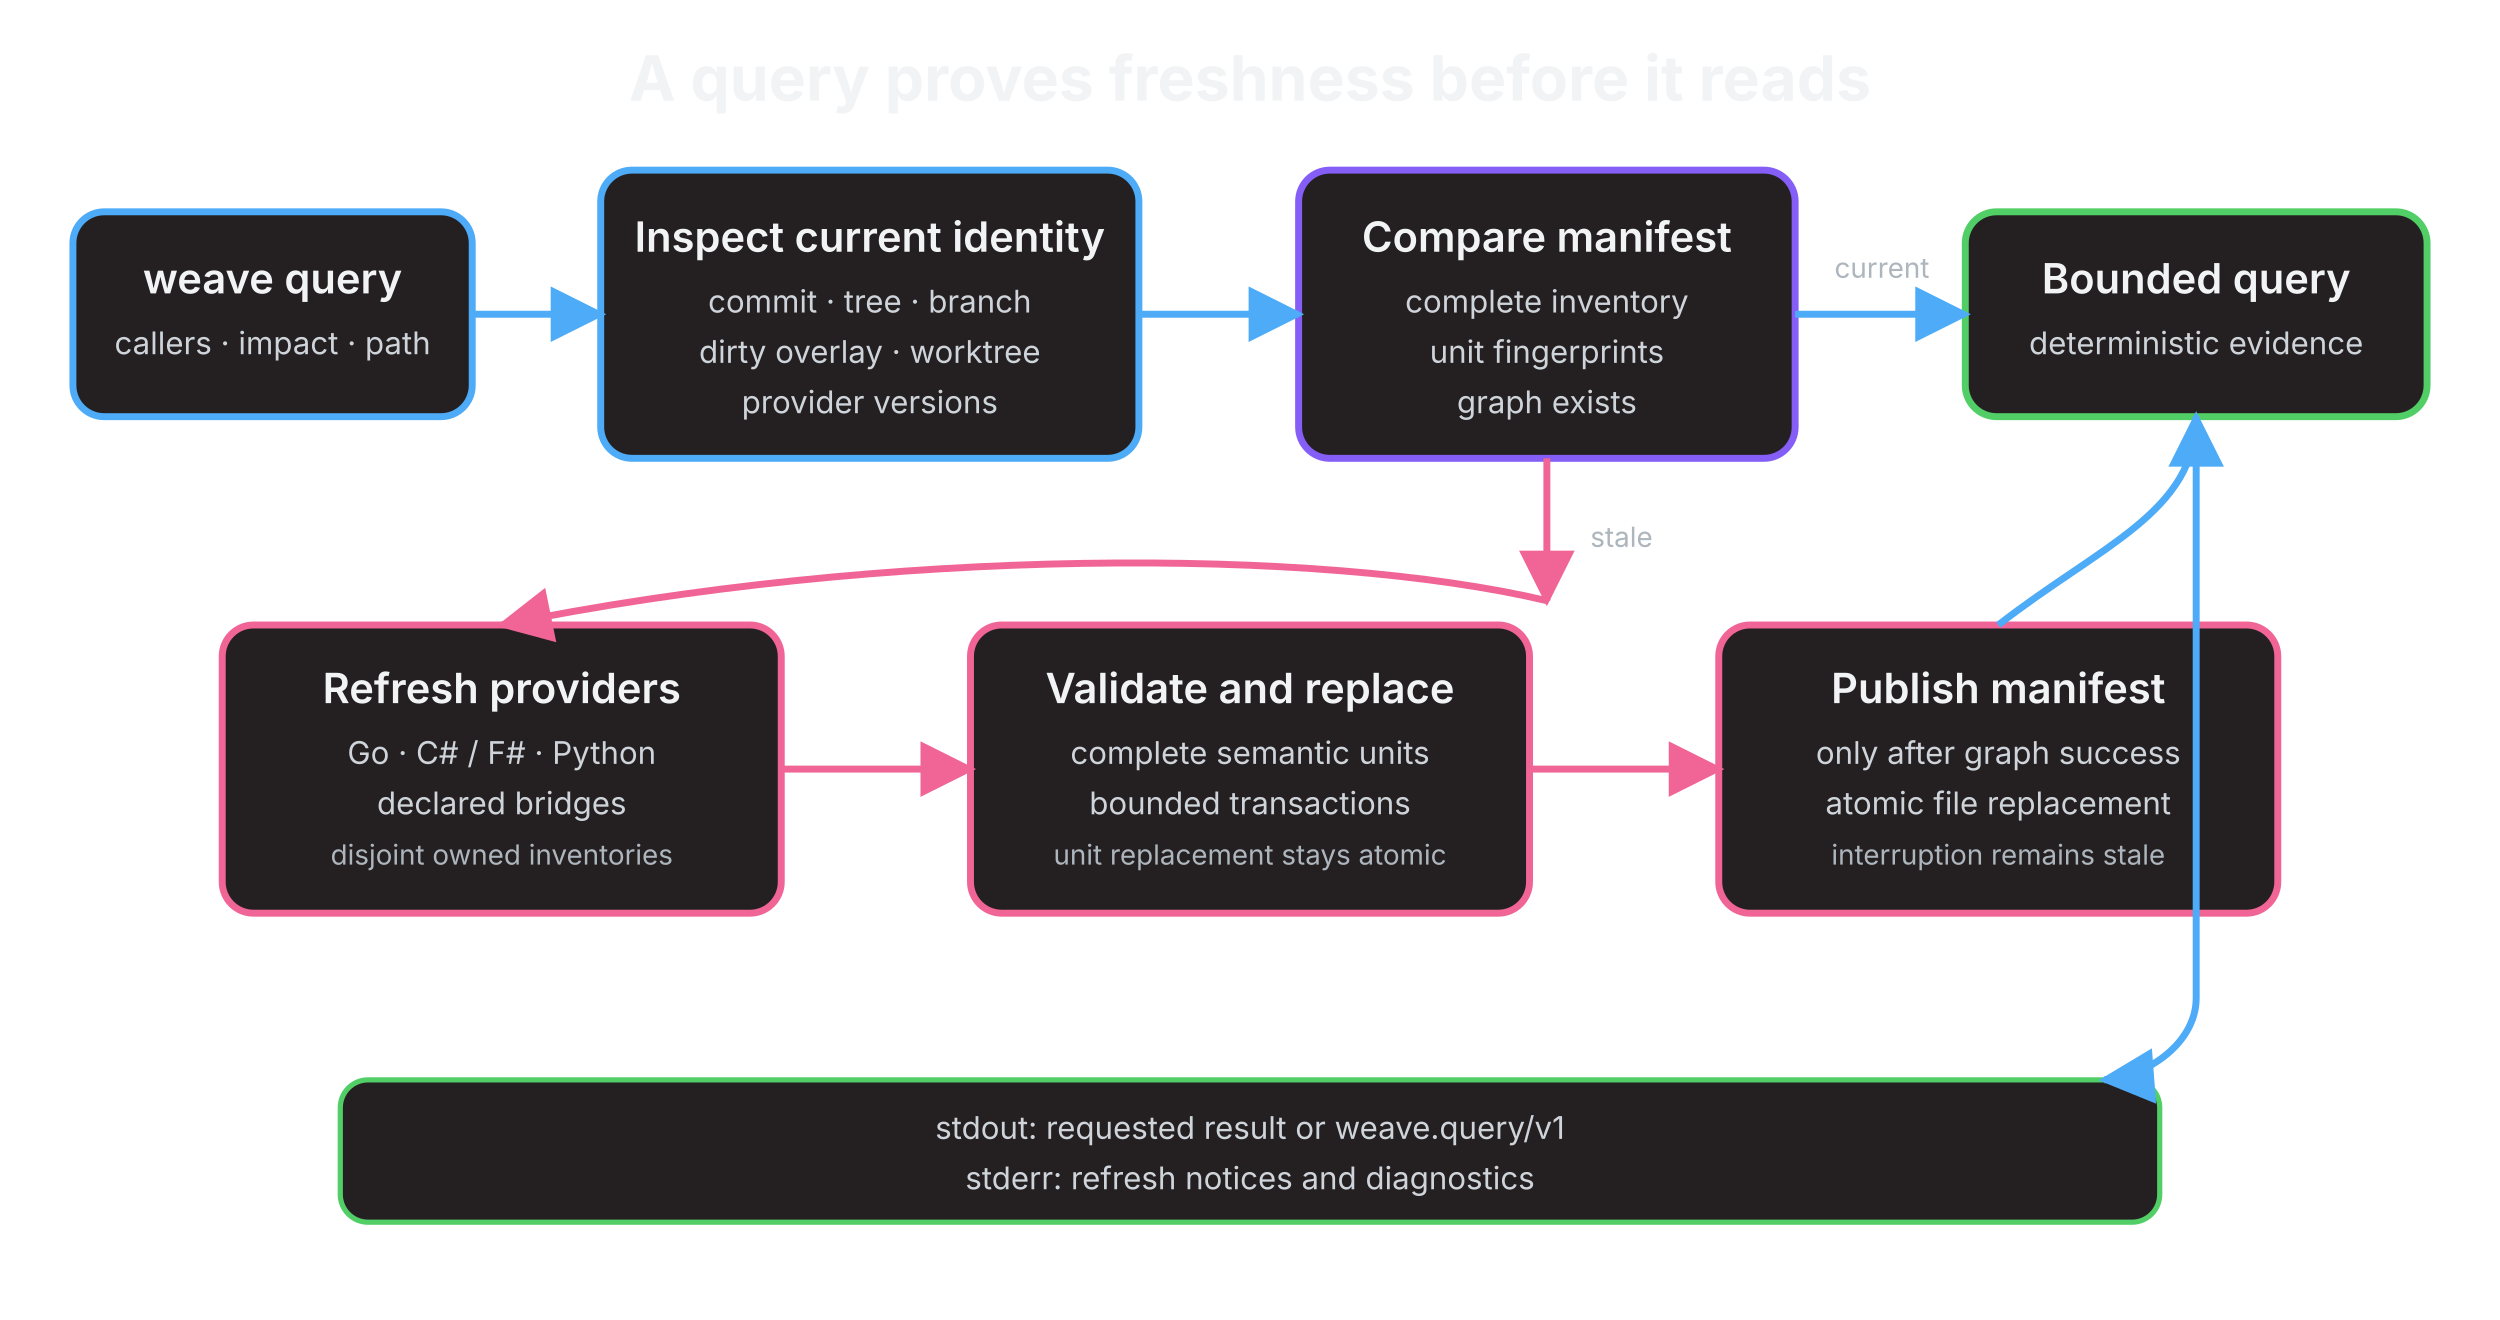
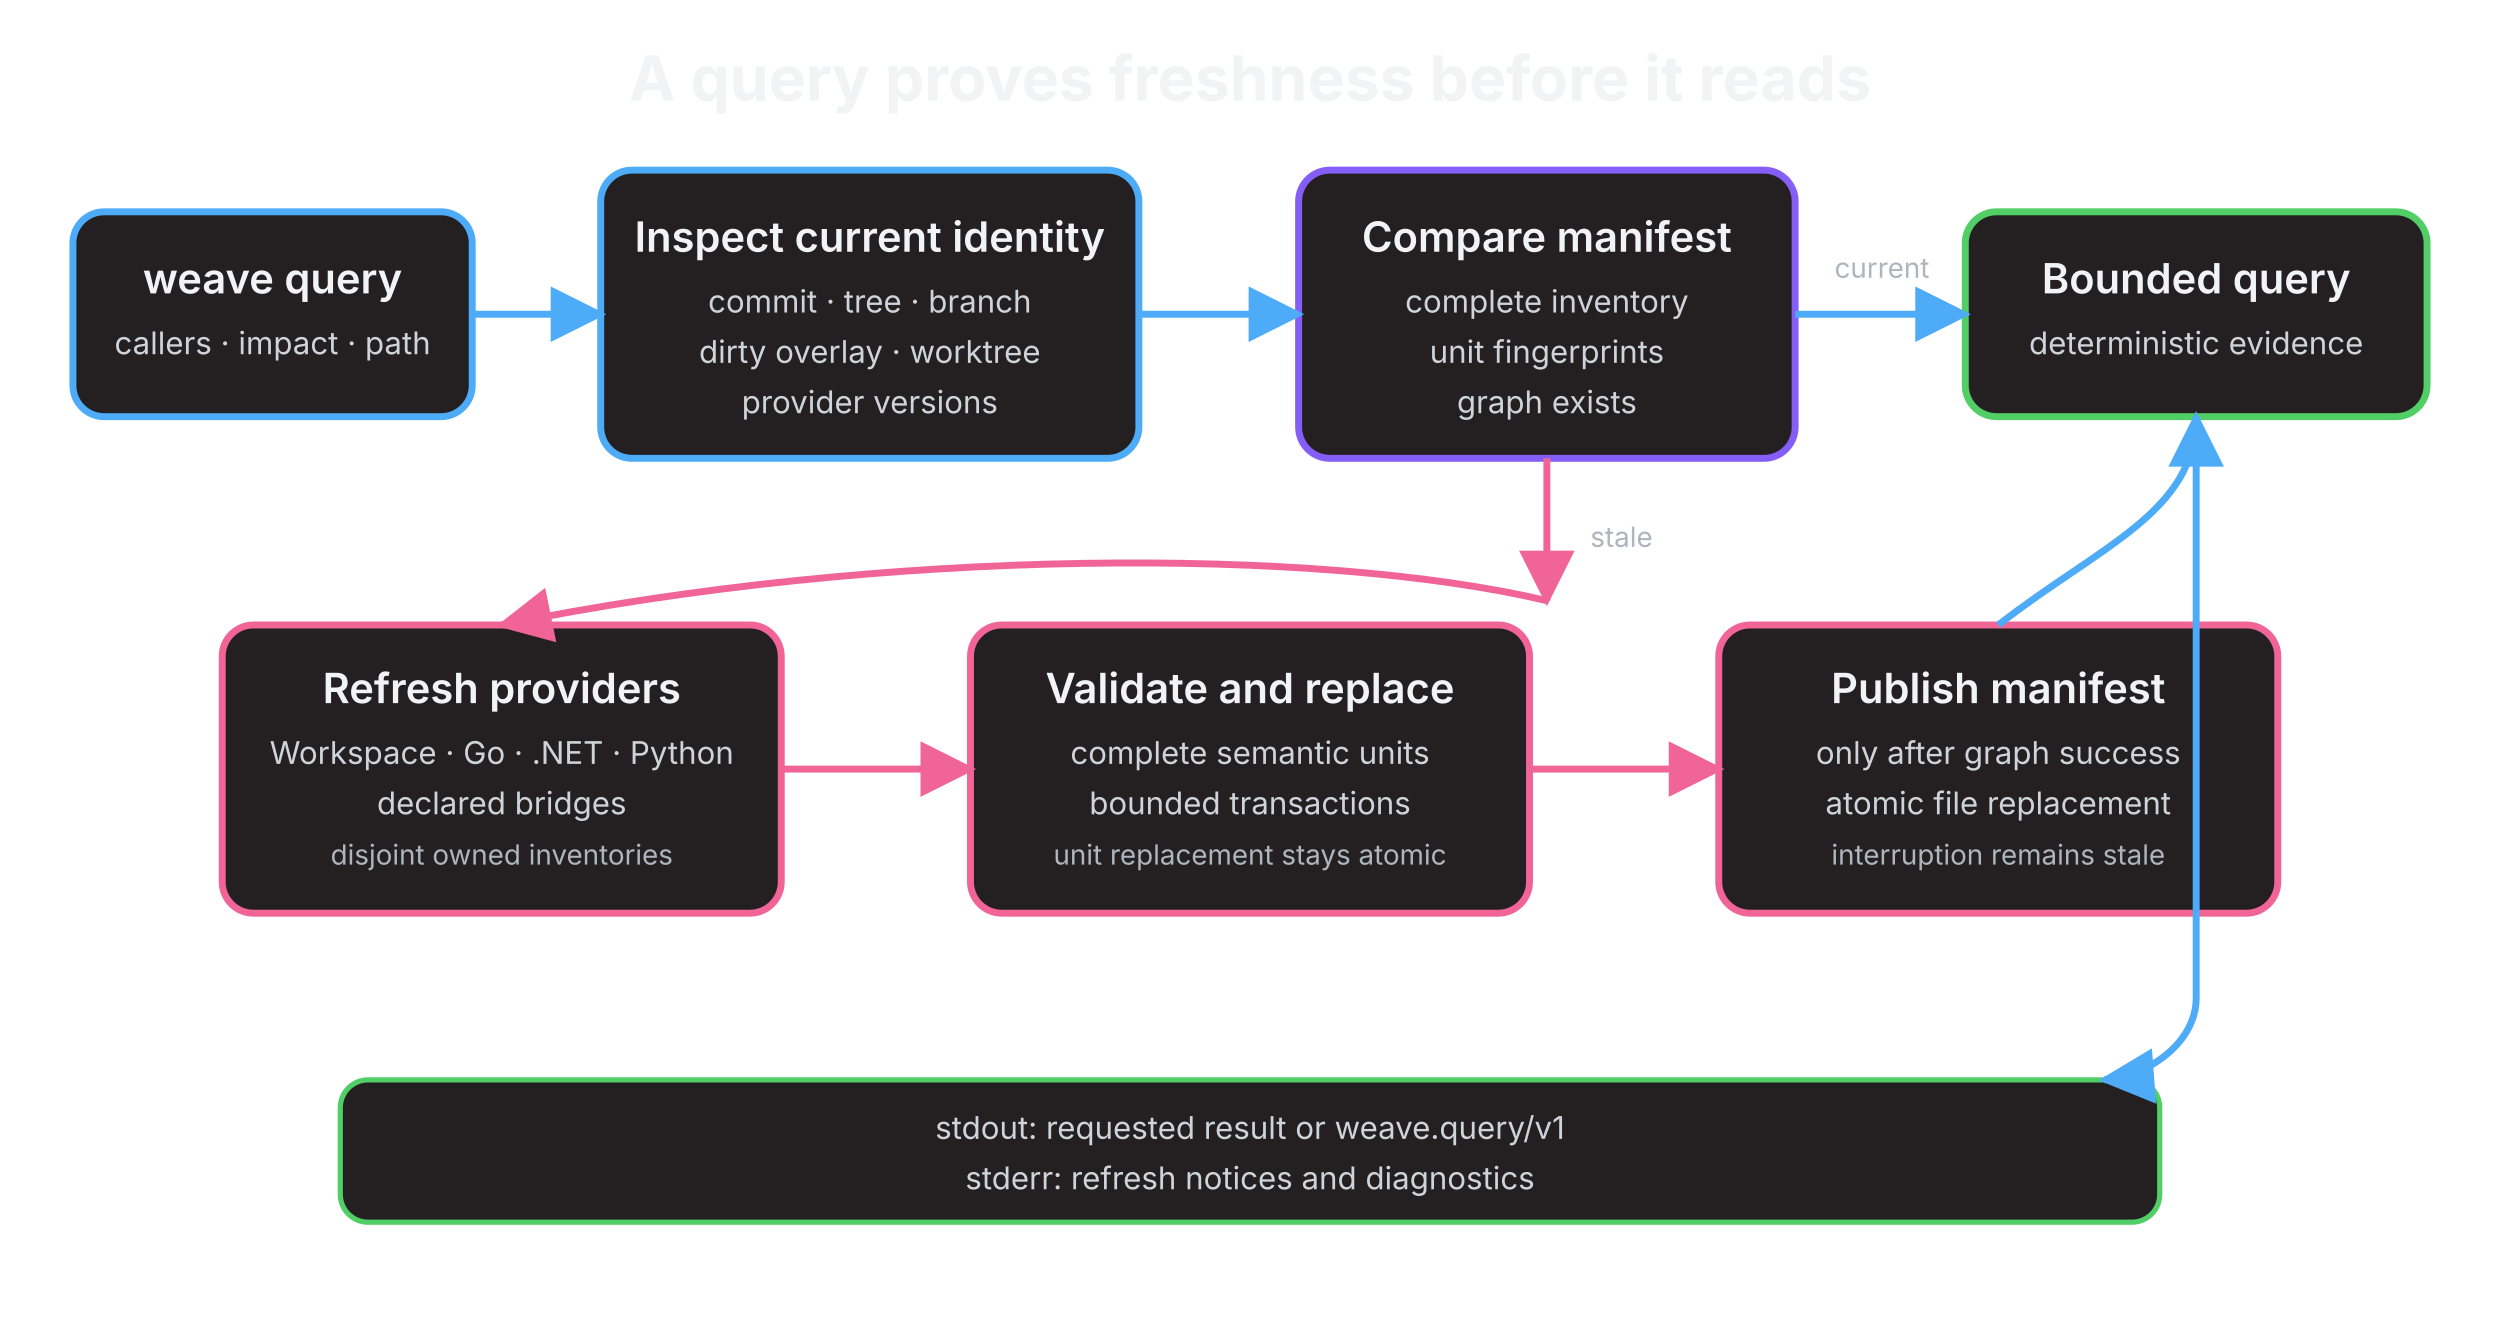
<svg xmlns="http://www.w3.org/2000/svg" viewBox="0 0 1440 760" role="img" aria-labelledby="title desc">
  <defs>
    <marker id="arrow-blue" viewBox="0 0 10 10" refX="9" refY="5" markerWidth="8" markerHeight="8" orient="auto-start-reverse">
      <path d="M 0 0 L 10 5 L 0 10 z" fill="#4dabf7" />
    </marker>
    <marker id="arrow-pink" viewBox="0 0 10 10" refX="9" refY="5" markerWidth="8" markerHeight="8" orient="auto-start-reverse">
      <path d="M 0 0 L 10 5 L 0 10 z" fill="#f06595" />
    </marker>
    <style>
      .title { fill: #f1f3f5; font: 700 36px -apple-system, BlinkMacSystemFont, "Segoe UI", sans-serif; }
      .label { fill: #f1f3f5; font: 600 24px -apple-system, BlinkMacSystemFont, "Segoe UI", sans-serif; }
      .small { fill: #ced4da; font: 400 18px -apple-system, BlinkMacSystemFont, "Segoe UI", sans-serif; }
      .tiny { fill: #adb5bd; font: 400 16px -apple-system, BlinkMacSystemFont, "Segoe UI", sans-serif; }
      .box { fill: #242021; stroke-width: 4; rx: 18; }
      .line-blue { fill: none; stroke: #4dabf7; stroke-width: 4; marker-end: url(#arrow-blue); }
      .line-pink { fill: none; stroke: #f06595; stroke-width: 4; marker-end: url(#arrow-pink); }
    </style>
  </defs>
  <text x="720" y="58" text-anchor="middle" class="title">A query proves freshness before it reads</text>
  <rect x="42" y="122" width="230" height="118" class="box" stroke="#4dabf7" />
  <text x="157" y="169" text-anchor="middle" class="label">weave query</text>
  <text x="157" y="204" text-anchor="middle" class="small">callers · impact · path</text>
  <rect x="346" y="98" width="310" height="166" class="box" stroke="#4dabf7" />
  <text x="501" y="145" text-anchor="middle" class="label">Inspect current identity</text>
  <text x="501" y="180" text-anchor="middle" class="small">commit · tree · branch</text>
  <text x="501" y="209" text-anchor="middle" class="small">dirty overlay · worktree</text>
  <text x="501" y="238" text-anchor="middle" class="small">provider versions</text>
  <rect x="748" y="98" width="286" height="166" class="box" stroke="#845ef7" />
  <text x="891" y="145" text-anchor="middle" class="label">Compare manifest</text>
  <text x="891" y="180" text-anchor="middle" class="small">complete inventory</text>
  <text x="891" y="209" text-anchor="middle" class="small">unit fingerprints</text>
  <text x="891" y="238" text-anchor="middle" class="small">graph exists</text>
  <rect x="1132" y="122" width="266" height="118" class="box" stroke="#51cf66" />
  <text x="1265" y="169" text-anchor="middle" class="label">Bounded query</text>
  <text x="1265" y="204" text-anchor="middle" class="small">deterministic evidence</text>
  <path d="M272 181 H346" class="line-blue" />
  <path d="M656 181 H748" class="line-blue" />
  <path d="M1034 181 H1132" class="line-blue" />
  <text x="1084" y="160" text-anchor="middle" class="tiny">current</text>
  <path d="M891 264 V346" class="line-pink" />
  <text x="916" y="315" class="tiny">stale</text>
  <rect x="128" y="360" width="322" height="166" class="box" stroke="#f06595" />
  <text x="289" y="405" text-anchor="middle" class="label">Refresh providers</text>
-   <text x="289" y="440" text-anchor="middle" class="small">Go · C# / F# · Python</text>
+   <text x="289" y="440" text-anchor="middle" class="small">Workspace · Go · .NET · Python</text>
  <text x="289" y="469" text-anchor="middle" class="small">declared bridges</text>
  <text x="289" y="498" text-anchor="middle" class="tiny">disjoint owned inventories</text>
  <rect x="559" y="360" width="322" height="166" class="box" stroke="#f06595" />
  <text x="720" y="405" text-anchor="middle" class="label">Validate and replace</text>
  <text x="720" y="440" text-anchor="middle" class="small">complete semantic units</text>
  <text x="720" y="469" text-anchor="middle" class="small">bounded transactions</text>
  <text x="720" y="498" text-anchor="middle" class="tiny">unit replacement stays atomic</text>
  <rect x="990" y="360" width="322" height="166" class="box" stroke="#f06595" />
  <text x="1151" y="405" text-anchor="middle" class="label">Publish manifest</text>
  <text x="1151" y="440" text-anchor="middle" class="small">only after graph success</text>
  <text x="1151" y="469" text-anchor="middle" class="small">atomic file replacement</text>
  <text x="1151" y="498" text-anchor="middle" class="tiny">interruption remains stale</text>
  <path d="M891 346 C760 315 510 315 289 360" class="line-pink" />
  <path d="M450 443 H559" class="line-pink" />
  <path d="M881 443 H990" class="line-pink" />
  <path d="M1151 360 C1210 314 1265 295 1265 240" class="line-blue" />
  <rect x="196" y="622" width="1048" height="82" fill="#242021" stroke="#51cf66" stroke-width="3" rx="16" />
  <text x="720" y="656" text-anchor="middle" class="small">stdout: requested result or weave.query/v1</text>
  <text x="720" y="685" text-anchor="middle" class="small">stderr: refresh notices and diagnostics</text>
  <path d="M1265 240 V575 C1265 600 1238 620 1212 622" class="line-blue" />
</svg>
